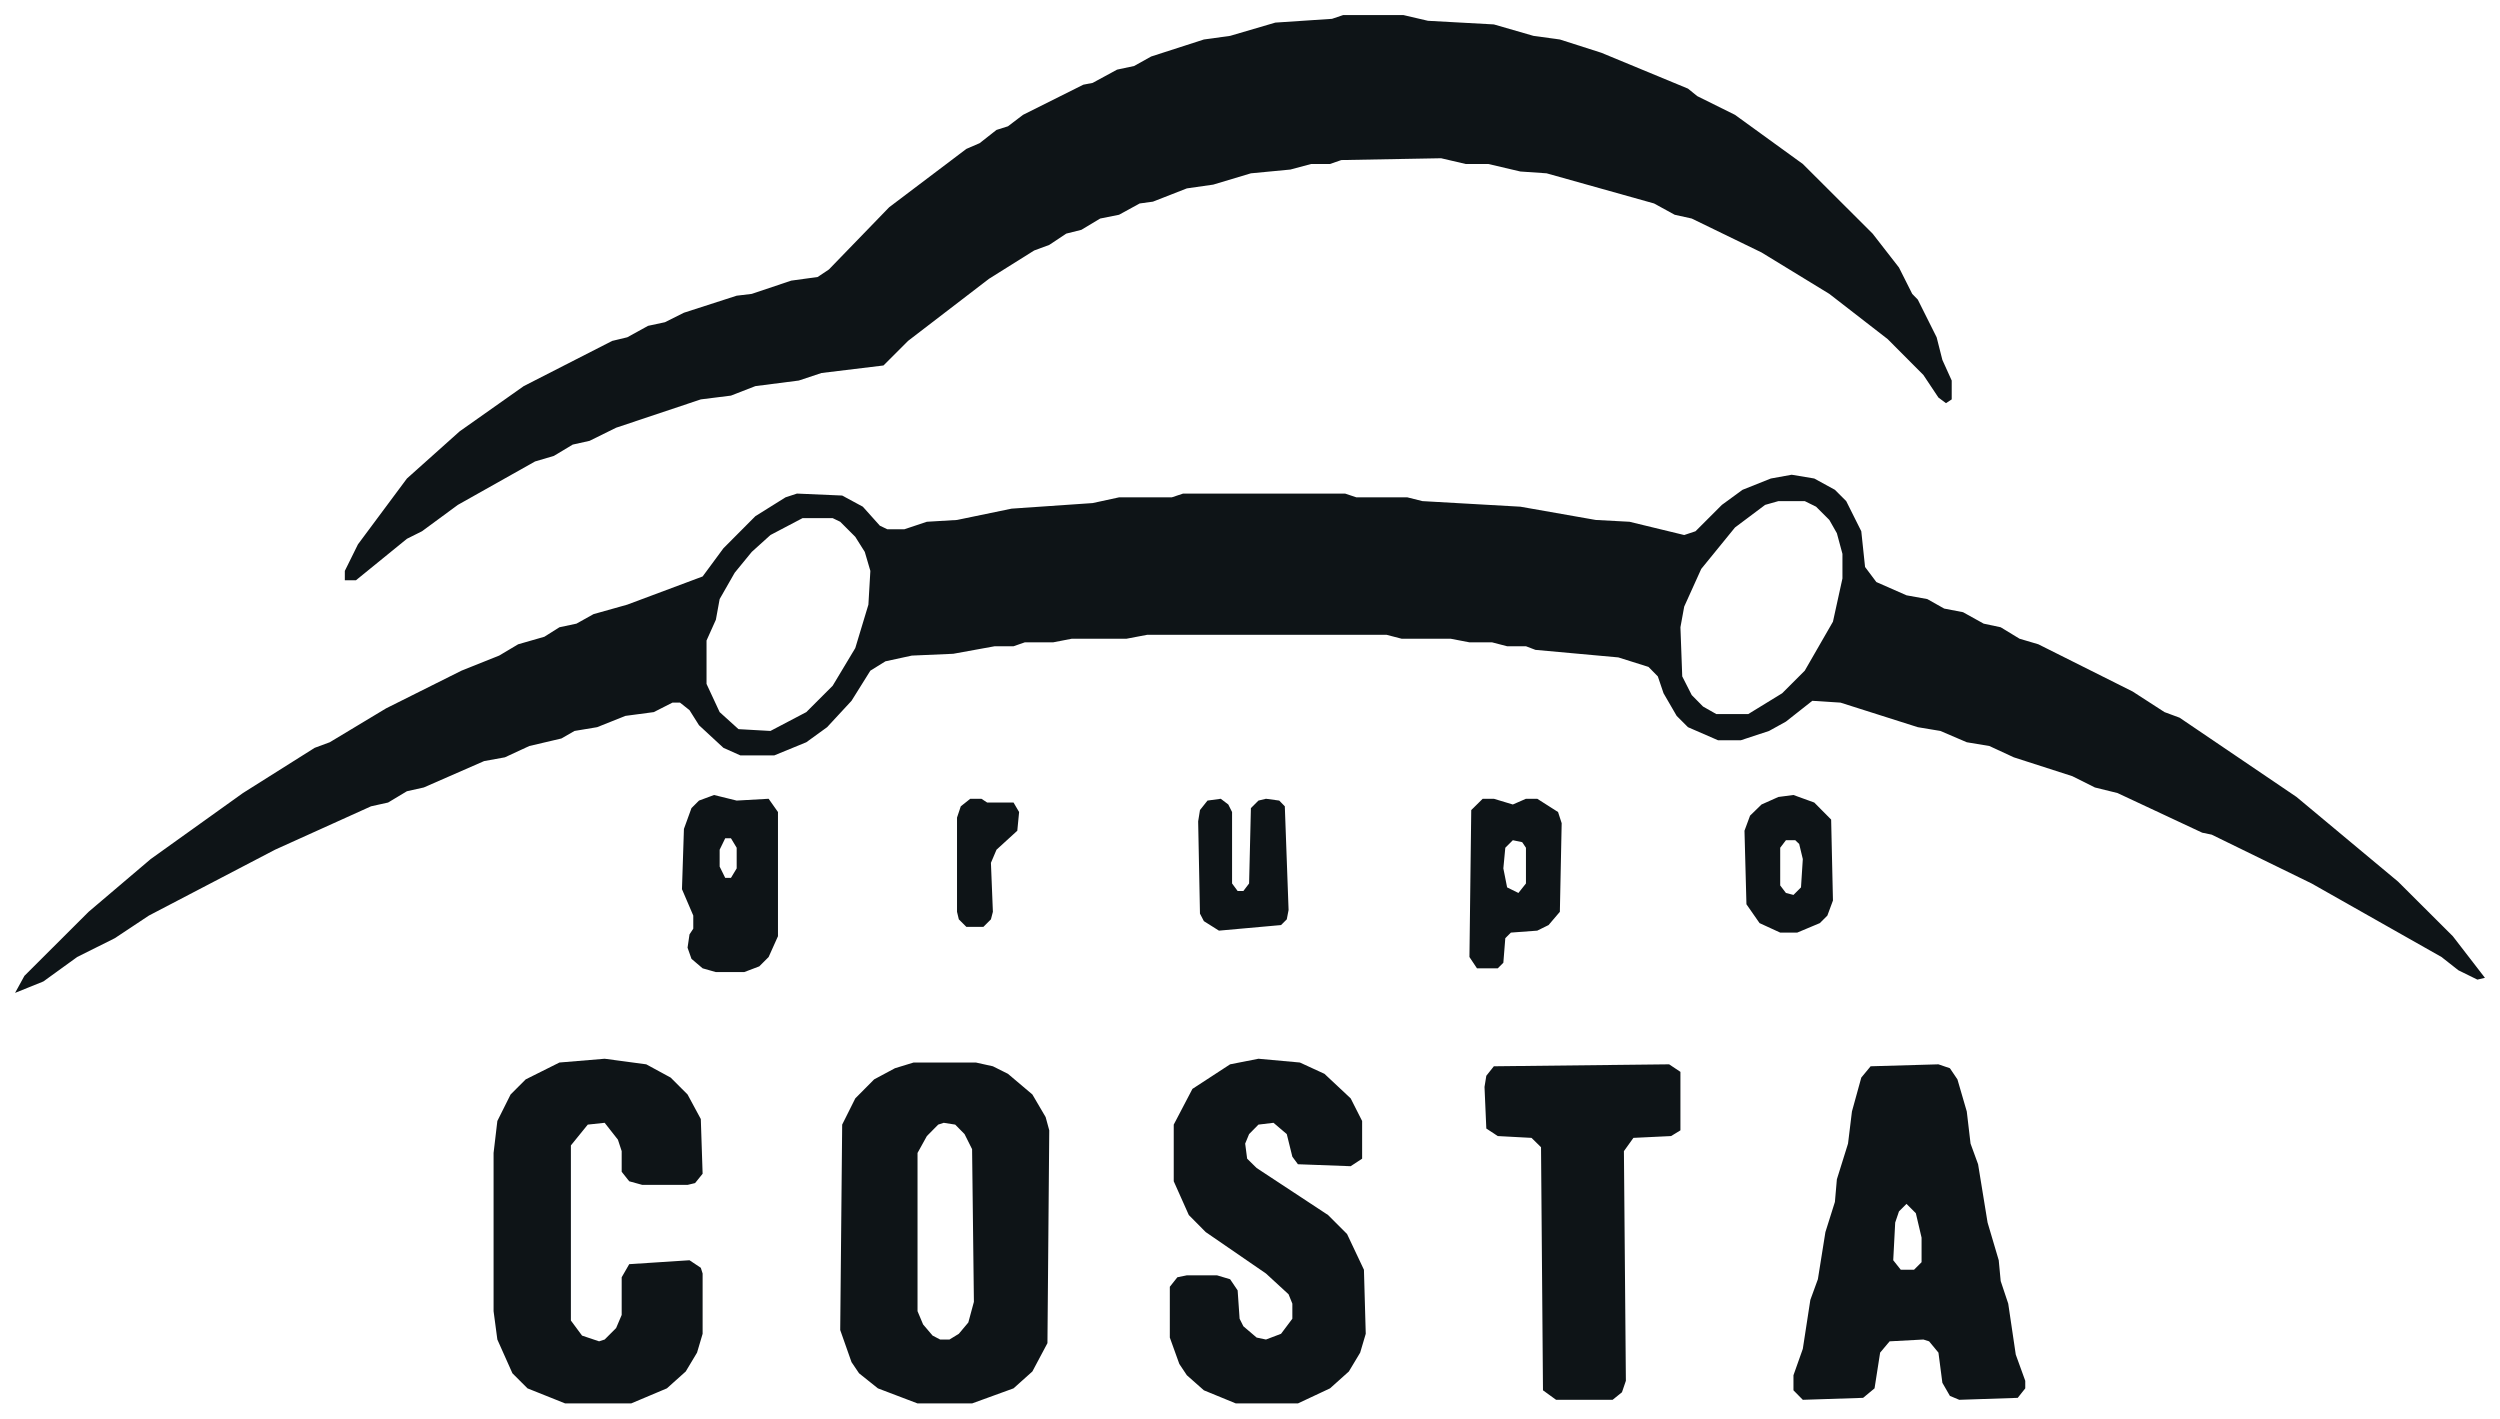
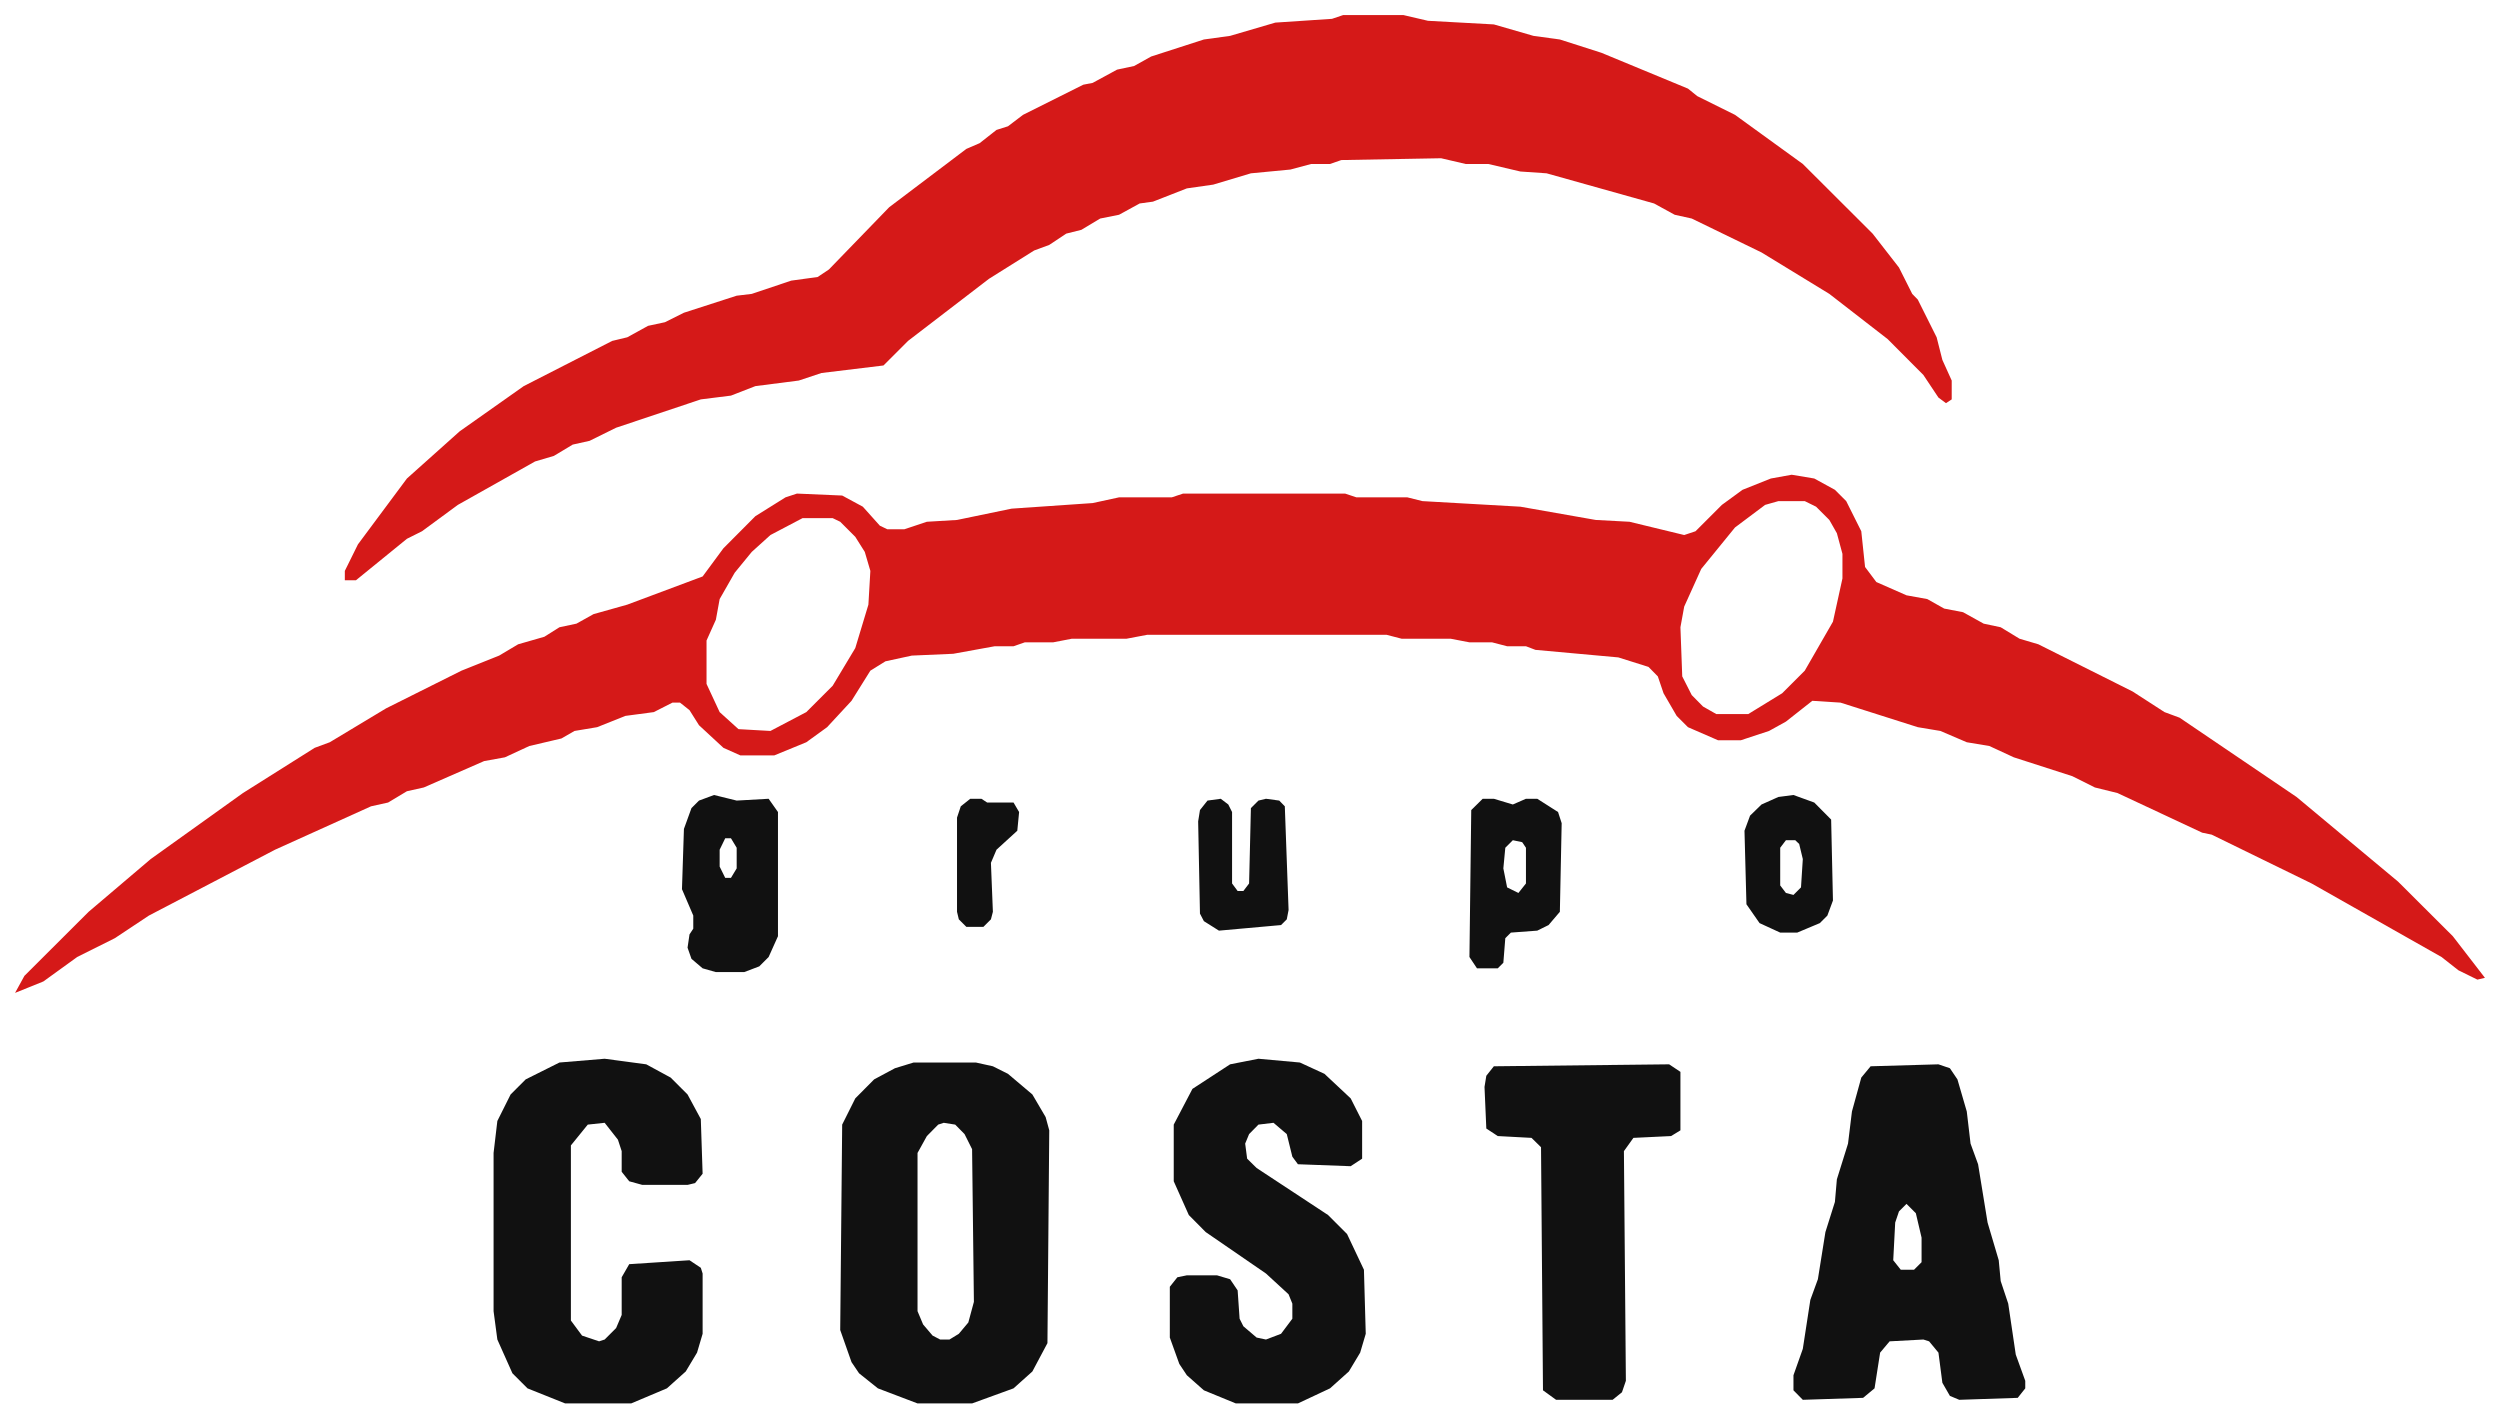
<svg xmlns="http://www.w3.org/2000/svg" viewBox="0 0 165.88 94.12">
-   <path fill="#0e1417" fill-rule="evenodd" d="M124.12 70.75 123.50 71.50 122.88 73.75 122.62 75.88 121.88 78.25 121.75 79.75 121.12 81.75 120.62 84.88 120.12 86.25 119.62 89.50 119.00 91.25 119.00 92.25 119.62 92.88 123.62 92.75 124.38 92.12 124.75 89.75 125.38 89.00 127.62 88.88 128.00 89.00 128.62 89.75 128.88 91.75 129.38 92.62 130.00 92.88 133.88 92.75 134.38 92.12 134.38 91.62 133.75 89.88 133.25 86.50 132.75 85.00 132.62 83.62 131.88 81.12 131.25 77.25 130.75 75.88 130.50 73.75 129.88 71.62 129.38 70.88 128.62 70.62ZM126.50 79.88 127.12 80.50 127.50 82.12 127.50 83.75 127.00 84.25 126.12 84.25 125.62 83.62 125.75 81.12 126.00 80.38ZM99.12 70.75 98.62 71.38 98.50 72.12 98.62 74.88 99.38 75.38 101.62 75.50 102.25 76.12 102.38 92.25 103.25 92.88 107.00 92.88 107.62 92.38 107.88 91.62 107.75 76.38 108.38 75.50 110.88 75.38 111.50 75.00 111.50 71.12 110.75 70.62ZM60.62 70.50 59.38 70.88 58.00 71.62 56.75 72.88 55.88 74.62 55.75 88.25 56.50 90.38 57.00 91.12 58.25 92.12 60.88 93.12 64.50 93.12 67.25 92.12 68.50 91.00 69.50 89.12 69.62 75.00 69.38 74.12 68.50 72.62 66.88 71.25 65.88 70.75 64.75 70.50ZM62.62 74.50 63.38 74.62 64.00 75.25 64.50 76.25 64.62 86.38 64.25 87.75 63.62 88.50 63.00 88.88 62.38 88.88 61.88 88.62 61.25 87.88 60.88 87.00 60.88 76.50 61.50 75.38 62.25 74.62ZM83.50 70.25 81.62 70.62 79.12 72.25 77.88 74.62 77.88 78.38 78.88 80.62 80.00 81.75 84.00 84.50 85.50 85.88 85.75 86.50 85.75 87.50 85.00 88.50 84.00 88.88 83.38 88.75 82.50 88.00 82.25 87.50 82.12 85.62 81.62 84.88 80.75 84.62 78.75 84.62 78.12 84.75 77.62 85.38 77.62 88.75 78.25 90.50 78.75 91.25 79.88 92.25 82.00 93.12 86.12 93.12 88.25 92.12 89.50 91.00 90.25 89.75 90.62 88.50 90.50 84.25 89.38 81.88 88.12 80.62 83.38 77.50 82.75 76.88 82.62 75.88 82.88 75.25 83.50 74.62 84.50 74.50 85.38 75.25 85.75 76.75 86.12 77.25 89.62 77.38 90.38 76.88 90.38 74.38 89.62 72.88 87.88 71.25 86.25 70.50ZM37.12 70.50 34.88 71.62 33.88 72.62 33.00 74.38 32.75 76.50 32.75 87.00 33.00 88.88 34.00 91.12 35.00 92.12 37.50 93.12 41.88 93.12 44.25 92.12 45.50 91.00 46.25 89.75 46.62 88.50 46.62 84.50 46.50 84.12 45.75 83.62 41.75 83.88 41.25 84.75 41.25 87.25 40.88 88.12 40.12 88.88 39.75 89.00 38.62 88.62 37.88 87.62 37.88 76.00 39.00 74.62 40.12 74.50 41.00 75.62 41.25 76.38 41.25 77.75 41.75 78.38 42.62 78.62 45.62 78.62 46.12 78.50 46.62 77.88 46.50 74.25 45.62 72.62 44.50 71.50 42.88 70.62 40.12 70.25ZM102.00 53.00 101.25 53.00 100.38 53.38 99.12 53.00 98.38 53.00 97.62 53.75 97.50 63.50 98.00 64.25 99.38 64.25 99.75 63.88 99.88 62.25 100.25 61.88 102.00 61.75 102.75 61.38 103.50 60.50 103.62 54.62 103.38 53.88ZM100.38 55.75 101.00 55.88 101.25 56.25 101.25 58.62 100.75 59.25 100.00 58.88 99.75 57.62 99.88 56.25ZM80.12 53.12 79.62 53.75 79.50 54.50 79.62 60.62 79.88 61.12 80.88 61.75 85.00 61.38 85.38 61.00 85.50 60.38 85.25 53.50 84.88 53.12 84.00 53.00 83.50 53.12 83.00 53.62 82.88 58.62 82.50 59.12 82.12 59.12 81.75 58.62 81.75 53.88 81.50 53.38 81.00 53.00ZM64.38 53.00 63.75 53.50 63.50 54.25 63.50 60.50 63.62 61.00 64.12 61.50 65.25 61.50 65.75 61.00 65.88 60.50 65.75 57.25 66.12 56.38 67.50 55.12 67.62 53.88 67.25 53.25 65.50 53.25 65.12 53.00ZM119.00 52.75 118.00 52.88 116.88 53.38 116.12 54.12 115.75 55.12 115.88 60.00 116.75 61.25 118.12 61.88 119.25 61.88 120.75 61.25 121.25 60.75 121.62 59.75 121.50 54.38 120.38 53.25ZM118.50 55.75 119.12 55.75 119.38 56.00 119.62 57.00 119.50 58.88 119.00 59.38 118.50 59.25 118.12 58.75 118.12 56.25ZM47.38 52.75 46.38 53.12 45.88 53.62 45.38 55.00 45.25 59.00 46.00 60.75 46.00 61.62 45.75 62.00 45.62 62.88 45.88 63.62 46.62 64.25 47.50 64.50 49.38 64.50 50.38 64.12 51.00 63.50 51.62 62.12 51.62 53.88 51.00 53.00 48.88 53.12ZM48.12 55.62 48.50 55.62 48.88 56.25 48.88 57.62 48.50 58.25 48.12 58.25 47.75 57.50 47.75 56.38ZM164.88 64.88 162.75 62.12 159.12 58.50 152.38 52.88 144.62 47.62 143.62 47.25 141.50 45.88 135.25 42.75 134.00 42.38 132.75 41.62 131.62 41.38 130.25 40.62 129.00 40.38 127.88 39.75 126.50 39.50 124.50 38.62 123.75 37.62 123.50 35.25 122.50 33.25 121.75 32.50 120.38 31.75 118.88 31.50 117.50 31.75 115.62 32.50 114.25 33.50 112.50 35.25 111.75 35.50 108.12 34.62 105.88 34.50 100.88 33.62 94.38 33.25 93.38 33.00 90.00 33.00 89.25 32.75 78.50 32.75 77.75 33.00 74.25 33.00 72.50 33.38 67.12 33.75 63.50 34.50 61.50 34.62 60.00 35.12 58.88 35.12 58.38 34.88 57.25 33.62 55.88 32.88 52.88 32.75 52.12 33.00 50.12 34.25 48.00 36.38 46.62 38.25 41.62 40.12 39.38 40.75 38.25 41.38 37.12 41.62 36.12 42.25 34.38 42.75 33.12 43.50 30.62 44.50 25.62 47.00 21.88 49.25 20.88 49.62 16.12 52.62 10.00 57.00 5.88 60.50 1.62 64.75 1.00 65.88 2.88 65.12 5.12 63.50 7.62 62.25 9.88 60.75 18.25 56.38 24.62 53.50 25.75 53.25 27.00 52.50 28.12 52.25 32.12 50.50 33.50 50.25 35.12 49.50 37.25 49.00 38.12 48.50 39.62 48.25 41.50 47.50 43.38 47.25 44.62 46.62 45.12 46.62 45.75 47.12 46.38 48.12 48.00 49.62 49.12 50.12 51.38 50.12 53.50 49.25 54.88 48.25 56.50 46.50 57.75 44.50 58.75 43.88 60.50 43.50 63.25 43.38 66.00 42.88 67.25 42.88 68.00 42.62 69.88 42.62 71.12 42.38 74.75 42.38 76.12 42.12 92.00 42.12 93.00 42.38 96.25 42.38 97.50 42.62 99.00 42.62 100.00 42.88 101.25 42.88 101.88 43.12 107.38 43.62 109.38 44.25 110.00 44.88 110.38 46.00 111.25 47.50 112.00 48.25 114.00 49.12 115.50 49.12 117.38 48.50 118.50 47.88 120.25 46.50 122.12 46.62 127.25 48.25 128.75 48.50 130.50 49.25 132.00 49.50 133.62 50.25 137.50 51.50 139.00 52.25 140.50 52.62 146.12 55.25 146.75 55.38 153.38 58.62 162.00 63.50 163.12 64.38 164.38 65.00ZM55.25 34.38 55.75 34.62 56.75 35.62 57.38 36.62 57.75 37.88 57.62 40.12 56.75 43.00 55.25 45.50 53.50 47.25 51.12 48.50 49.00 48.38 47.75 47.25 46.88 45.38 46.88 42.50 47.50 41.12 47.75 39.75 48.75 38.00 49.88 36.62 51.12 35.50 53.25 34.38ZM119.75 33.25 120.50 33.62 121.38 34.50 121.88 35.38 122.25 36.75 122.25 38.38 121.62 41.25 119.75 44.50 118.25 46.00 116.00 47.38 113.88 47.38 113.00 46.88 112.25 46.12 111.62 44.88 111.50 41.62 111.75 40.25 112.88 37.75 115.12 35.00 117.12 33.50 118.00 33.25ZM129.50 25.25 128.88 23.88 128.50 22.38 127.25 19.88 126.88 19.50 126.00 17.75 124.25 15.50 119.62 10.88 115.12 7.62 112.62 6.38 112.00 5.88 106.25 3.50 103.50 2.62 101.75 2.38 99.12 1.62 94.75 1.38 93.12 1.00 89.12 1.00 88.38 1.25 84.62 1.50 81.62 2.38 79.88 2.62 76.38 3.75 75.25 4.38 74.12 4.62 72.50 5.50 71.88 5.62 67.88 7.62 66.88 8.38 66.12 8.62 65.00 9.50 64.12 9.88 59.00 13.75 55.00 17.88 54.25 18.38 52.50 18.62 49.88 19.50 48.88 19.62 45.38 20.75 44.12 21.38 43.00 21.62 41.62 22.38 40.62 22.62 34.75 25.62 30.50 28.62 27.00 31.75 23.75 36.12 22.88 37.88 22.88 38.50 23.62 38.50 27.00 35.75 28.00 35.25 30.38 33.50 35.50 30.62 36.75 30.25 38.00 29.50 39.12 29.25 40.88 28.38 46.50 26.50 48.50 26.25 50.12 25.62 53.00 25.25 54.50 24.75 58.62 24.25 60.25 22.62 65.62 18.50 68.62 16.62 69.62 16.25 70.75 15.50 71.75 15.25 73.00 14.50 74.25 14.25 75.62 13.50 76.50 13.38 78.75 12.50 80.50 12.25 83.00 11.50 85.62 11.25 87.00 10.88 88.25 10.88 89.00 10.62 95.62 10.50 97.25 10.88 98.75 10.88 100.88 11.38 102.62 11.50 109.75 13.50 111.12 14.25 112.25 14.50 116.88 16.75 121.38 19.50 125.25 22.50 127.62 24.88 128.62 26.38 129.12 26.75 129.50 26.50Z" />
+   <path fill="#111111" fill-rule="evenodd" d="M124.12 70.75 123.50 71.50 122.88 73.75 122.62 75.88 121.88 78.25 121.75 79.75 121.12 81.75 120.62 84.88 120.12 86.25 119.62 89.50 119.00 91.25 119.00 92.25 119.62 92.88 123.62 92.75 124.38 92.12 124.75 89.75 125.38 89.00 127.62 88.88 128.00 89.00 128.62 89.75 128.88 91.75 129.38 92.62 130.00 92.88 133.88 92.75 134.38 92.12 134.38 91.62 133.75 89.88 133.25 86.50 132.75 85.00 132.62 83.62 131.88 81.12 131.25 77.25 130.75 75.88 130.50 73.75 129.88 71.62 129.38 70.88 128.62 70.62ZM126.50 79.88 127.12 80.50 127.50 82.12 127.50 83.75 127.00 84.25 126.12 84.25 125.62 83.62 125.75 81.12 126.00 80.38ZM99.12 70.75 98.62 71.38 98.50 72.12 98.62 74.88 99.38 75.38 101.62 75.50 102.25 76.12 102.38 92.25 103.25 92.88 107.00 92.88 107.62 92.38 107.88 91.62 107.75 76.38 108.38 75.50 110.88 75.38 111.50 75.00 111.50 71.12 110.75 70.62ZM60.62 70.50 59.38 70.88 58.00 71.62 56.75 72.88 55.88 74.62 55.75 88.25 56.50 90.38 57.00 91.12 58.25 92.12 60.88 93.12 64.50 93.12 67.25 92.12 68.50 91.00 69.50 89.12 69.62 75.00 69.38 74.12 68.50 72.62 66.88 71.25 65.88 70.75 64.75 70.50ZM62.62 74.50 63.38 74.62 64.00 75.25 64.50 76.25 64.62 86.38 64.25 87.75 63.62 88.50 63.00 88.88 62.38 88.88 61.88 88.62 61.25 87.88 60.88 87.00 60.88 76.50 61.50 75.38 62.25 74.62ZM83.50 70.25 81.62 70.62 79.12 72.25 77.88 74.62 77.88 78.38 78.88 80.62 80.00 81.75 84.00 84.50 85.50 85.88 85.75 86.50 85.75 87.50 85.00 88.50 84.00 88.88 83.38 88.75 82.50 88.00 82.25 87.50 82.12 85.62 81.62 84.88 80.75 84.62 78.75 84.62 78.12 84.75 77.62 85.38 77.62 88.75 78.25 90.50 78.75 91.25 79.88 92.25 82.00 93.12 86.12 93.12 88.25 92.12 89.50 91.00 90.25 89.75 90.62 88.50 90.50 84.25 89.38 81.88 88.12 80.62 83.38 77.50 82.75 76.88 82.62 75.88 82.88 75.25 83.50 74.62 84.50 74.50 85.38 75.25 85.75 76.75 86.12 77.25 89.62 77.38 90.38 76.88 90.38 74.38 89.62 72.88 87.88 71.25 86.25 70.50ZM37.12 70.50 34.88 71.62 33.88 72.62 33.00 74.38 32.75 76.50 32.75 87.00 33.00 88.88 34.00 91.12 35.00 92.12 37.50 93.12 41.88 93.12 44.25 92.12 45.50 91.00 46.25 89.75 46.62 88.50 46.62 84.50 46.50 84.12 45.75 83.62 41.75 83.88 41.25 84.75 41.25 87.25 40.88 88.12 40.12 88.88 39.75 89.00 38.62 88.62 37.88 87.62 37.88 76.00 39.00 74.62 40.12 74.50 41.00 75.62 41.25 76.38 41.25 77.75 41.75 78.38 42.62 78.62 45.62 78.62 46.12 78.50 46.62 77.88 46.50 74.25 45.62 72.62 44.50 71.50 42.88 70.62 40.12 70.25ZM102.00 53.00 101.25 53.00 100.38 53.38 99.12 53.00 98.38 53.00 97.62 53.75 97.50 63.50 98.00 64.25 99.38 64.25 99.75 63.88 99.88 62.25 100.25 61.88 102.00 61.75 102.75 61.38 103.50 60.50 103.62 54.62 103.38 53.88ZM100.38 55.75 101.00 55.88 101.25 56.25 101.25 58.62 100.75 59.25 100.00 58.88 99.75 57.62 99.88 56.25ZM80.12 53.12 79.62 53.75 79.50 54.50 79.62 60.62 79.88 61.12 80.88 61.75 85.00 61.38 85.38 61.00 85.50 60.38 85.25 53.50 84.88 53.12 84.00 53.00 83.50 53.12 83.00 53.62 82.88 58.62 82.50 59.12 82.12 59.12 81.75 58.62 81.75 53.88 81.50 53.38 81.00 53.00ZM64.38 53.00 63.75 53.50 63.50 54.25 63.50 60.50 63.62 61.00 64.12 61.50 65.25 61.50 65.75 61.00 65.88 60.50 65.75 57.25 66.12 56.38 67.50 55.12 67.62 53.88 67.25 53.25 65.50 53.25 65.12 53.00ZM119.00 52.75 118.00 52.88 116.88 53.38 116.12 54.12 115.75 55.12 115.88 60.00 116.75 61.25 118.12 61.88 119.25 61.88 120.75 61.25 121.25 60.75 121.62 59.75 121.50 54.38 120.38 53.25ZM118.50 55.75 119.12 55.75 119.38 56.00 119.62 57.00 119.50 58.88 119.00 59.38 118.50 59.25 118.12 58.75 118.12 56.25ZM47.38 52.75 46.38 53.12 45.88 53.62 45.38 55.00 45.25 59.00 46.00 60.75 46.00 61.62 45.75 62.00 45.62 62.88 45.88 63.62 46.62 64.25 47.50 64.50 49.38 64.50 50.38 64.12 51.00 63.50 51.62 62.12 51.62 53.88 51.00 53.00 48.88 53.12ZM48.12 55.62 48.50 55.62 48.88 56.25 48.88 57.62 48.50 58.25 48.12 58.25 47.75 57.50 47.75 56.38Z" />
+   <path fill="#D51918" fill-rule="evenodd" d="M164.88 64.88 162.75 62.12 159.12 58.50 152.38 52.88 144.62 47.62 143.62 47.25 141.50 45.88 135.25 42.75 134.00 42.38 132.75 41.62 131.62 41.38 130.25 40.62 129.00 40.38 127.88 39.75 126.50 39.50 124.50 38.62 123.75 37.62 123.50 35.25 122.50 33.25 121.75 32.50 120.38 31.75 118.88 31.50 117.50 31.75 115.62 32.50 114.25 33.50 112.50 35.25 111.75 35.50 108.12 34.62 105.88 34.50 100.88 33.62 94.38 33.25 93.38 33.00 90.00 33.00 89.25 32.75 78.50 32.75 77.75 33.00 74.25 33.00 72.50 33.38 67.12 33.75 63.50 34.50 61.50 34.62 60.00 35.12 58.88 35.12 58.38 34.88 57.25 33.62 55.88 32.88 52.88 32.75 52.12 33.00 50.12 34.25 48.00 36.38 46.62 38.25 41.62 40.12 39.38 40.75 38.25 41.38 37.12 41.62 36.12 42.25 34.38 42.75 33.12 43.50 30.62 44.50 25.62 47.00 21.88 49.25 20.88 49.62 16.12 52.62 10.00 57.00 5.88 60.50 1.62 64.75 1.00 65.88 2.88 65.12 5.12 63.50 7.62 62.25 9.88 60.75 18.25 56.38 24.62 53.50 25.75 53.25 27.00 52.50 28.12 52.25 32.12 50.50 33.50 50.25 35.12 49.50 37.25 49.00 38.12 48.50 39.62 48.25 41.50 47.50 43.38 47.25 44.62 46.62 45.12 46.62 45.75 47.12 46.38 48.12 48.00 49.62 49.12 50.12 51.38 50.12 53.50 49.25 54.88 48.25 56.50 46.50 57.75 44.50 58.75 43.88 60.50 43.50 63.25 43.38 66.00 42.88 67.25 42.88 68.00 42.62 69.88 42.62 71.12 42.38 74.75 42.38 76.12 42.12 92.00 42.12 93.00 42.38 96.25 42.38 97.50 42.62 99.00 42.62 100.00 42.88 101.25 42.88 101.88 43.12 107.38 43.62 109.38 44.25 110.00 44.88 110.38 46.00 111.25 47.50 112.00 48.25 114.00 49.12 115.50 49.12 117.38 48.50 118.50 47.88 120.25 46.50 122.12 46.62 127.25 48.25 128.75 48.50 130.50 49.25 132.00 49.50 133.62 50.25 137.50 51.50 139.00 52.25 140.50 52.62 146.12 55.25 146.75 55.38 153.38 58.62 162.00 63.50 163.12 64.38 164.38 65.00ZM55.25 34.38 55.75 34.62 56.75 35.62 57.38 36.62 57.75 37.88 57.62 40.12 56.75 43.00 55.25 45.50 53.50 47.25 51.12 48.50 49.00 48.38 47.75 47.25 46.88 45.38 46.88 42.50 47.50 41.12 47.75 39.75 48.75 38.00 49.88 36.62 51.12 35.50 53.25 34.38ZM119.75 33.25 120.50 33.62 121.38 34.50 121.88 35.38 122.25 36.75 122.25 38.38 121.62 41.25 119.75 44.50 118.25 46.00 116.00 47.38 113.88 47.38 113.00 46.88 112.25 46.12 111.62 44.88 111.50 41.62 111.75 40.25 112.88 37.75 115.12 35.00 117.12 33.50 118.00 33.25ZM129.50 25.25 128.88 23.88 128.50 22.38 127.25 19.88 126.88 19.50 126.00 17.75 124.25 15.50 119.62 10.88 115.12 7.62 112.62 6.38 112.00 5.88 106.25 3.50 103.50 2.62 101.75 2.38 99.12 1.62 94.75 1.38 93.12 1.00 89.12 1.00 88.38 1.25 84.62 1.50 81.62 2.38 79.88 2.62 76.38 3.75 75.25 4.38 74.12 4.62 72.50 5.50 71.88 5.62 67.88 7.62 66.88 8.38 66.12 8.62 65.00 9.50 64.12 9.88 59.00 13.75 55.00 17.88 54.25 18.38 52.50 18.62 49.88 19.50 48.88 19.62 45.38 20.75 44.12 21.38 43.00 21.62 41.62 22.38 40.62 22.62 34.75 25.62 30.50 28.62 27.00 31.75 23.75 36.12 22.88 37.88 22.88 38.50 23.62 38.50 27.00 35.75 28.00 35.25 30.38 33.50 35.50 30.62 36.75 30.25 38.00 29.50 39.12 29.25 40.88 28.38 46.50 26.50 48.50 26.25 50.12 25.62 53.00 25.25 54.50 24.75 58.62 24.25 60.25 22.62 65.62 18.50 68.62 16.62 69.62 16.25 70.75 15.50 71.75 15.25 73.00 14.50 74.25 14.25 75.62 13.50 76.50 13.38 78.75 12.50 80.50 12.25 83.00 11.50 85.62 11.25 87.00 10.88 88.25 10.88 89.00 10.62 95.62 10.50 97.25 10.88 98.75 10.88 100.88 11.38 102.62 11.50 109.75 13.50 111.12 14.25 112.25 14.50 116.88 16.75 121.38 19.50 125.25 22.50 127.62 24.88 128.62 26.38 129.12 26.75 129.50 26.50Z" />
</svg>
